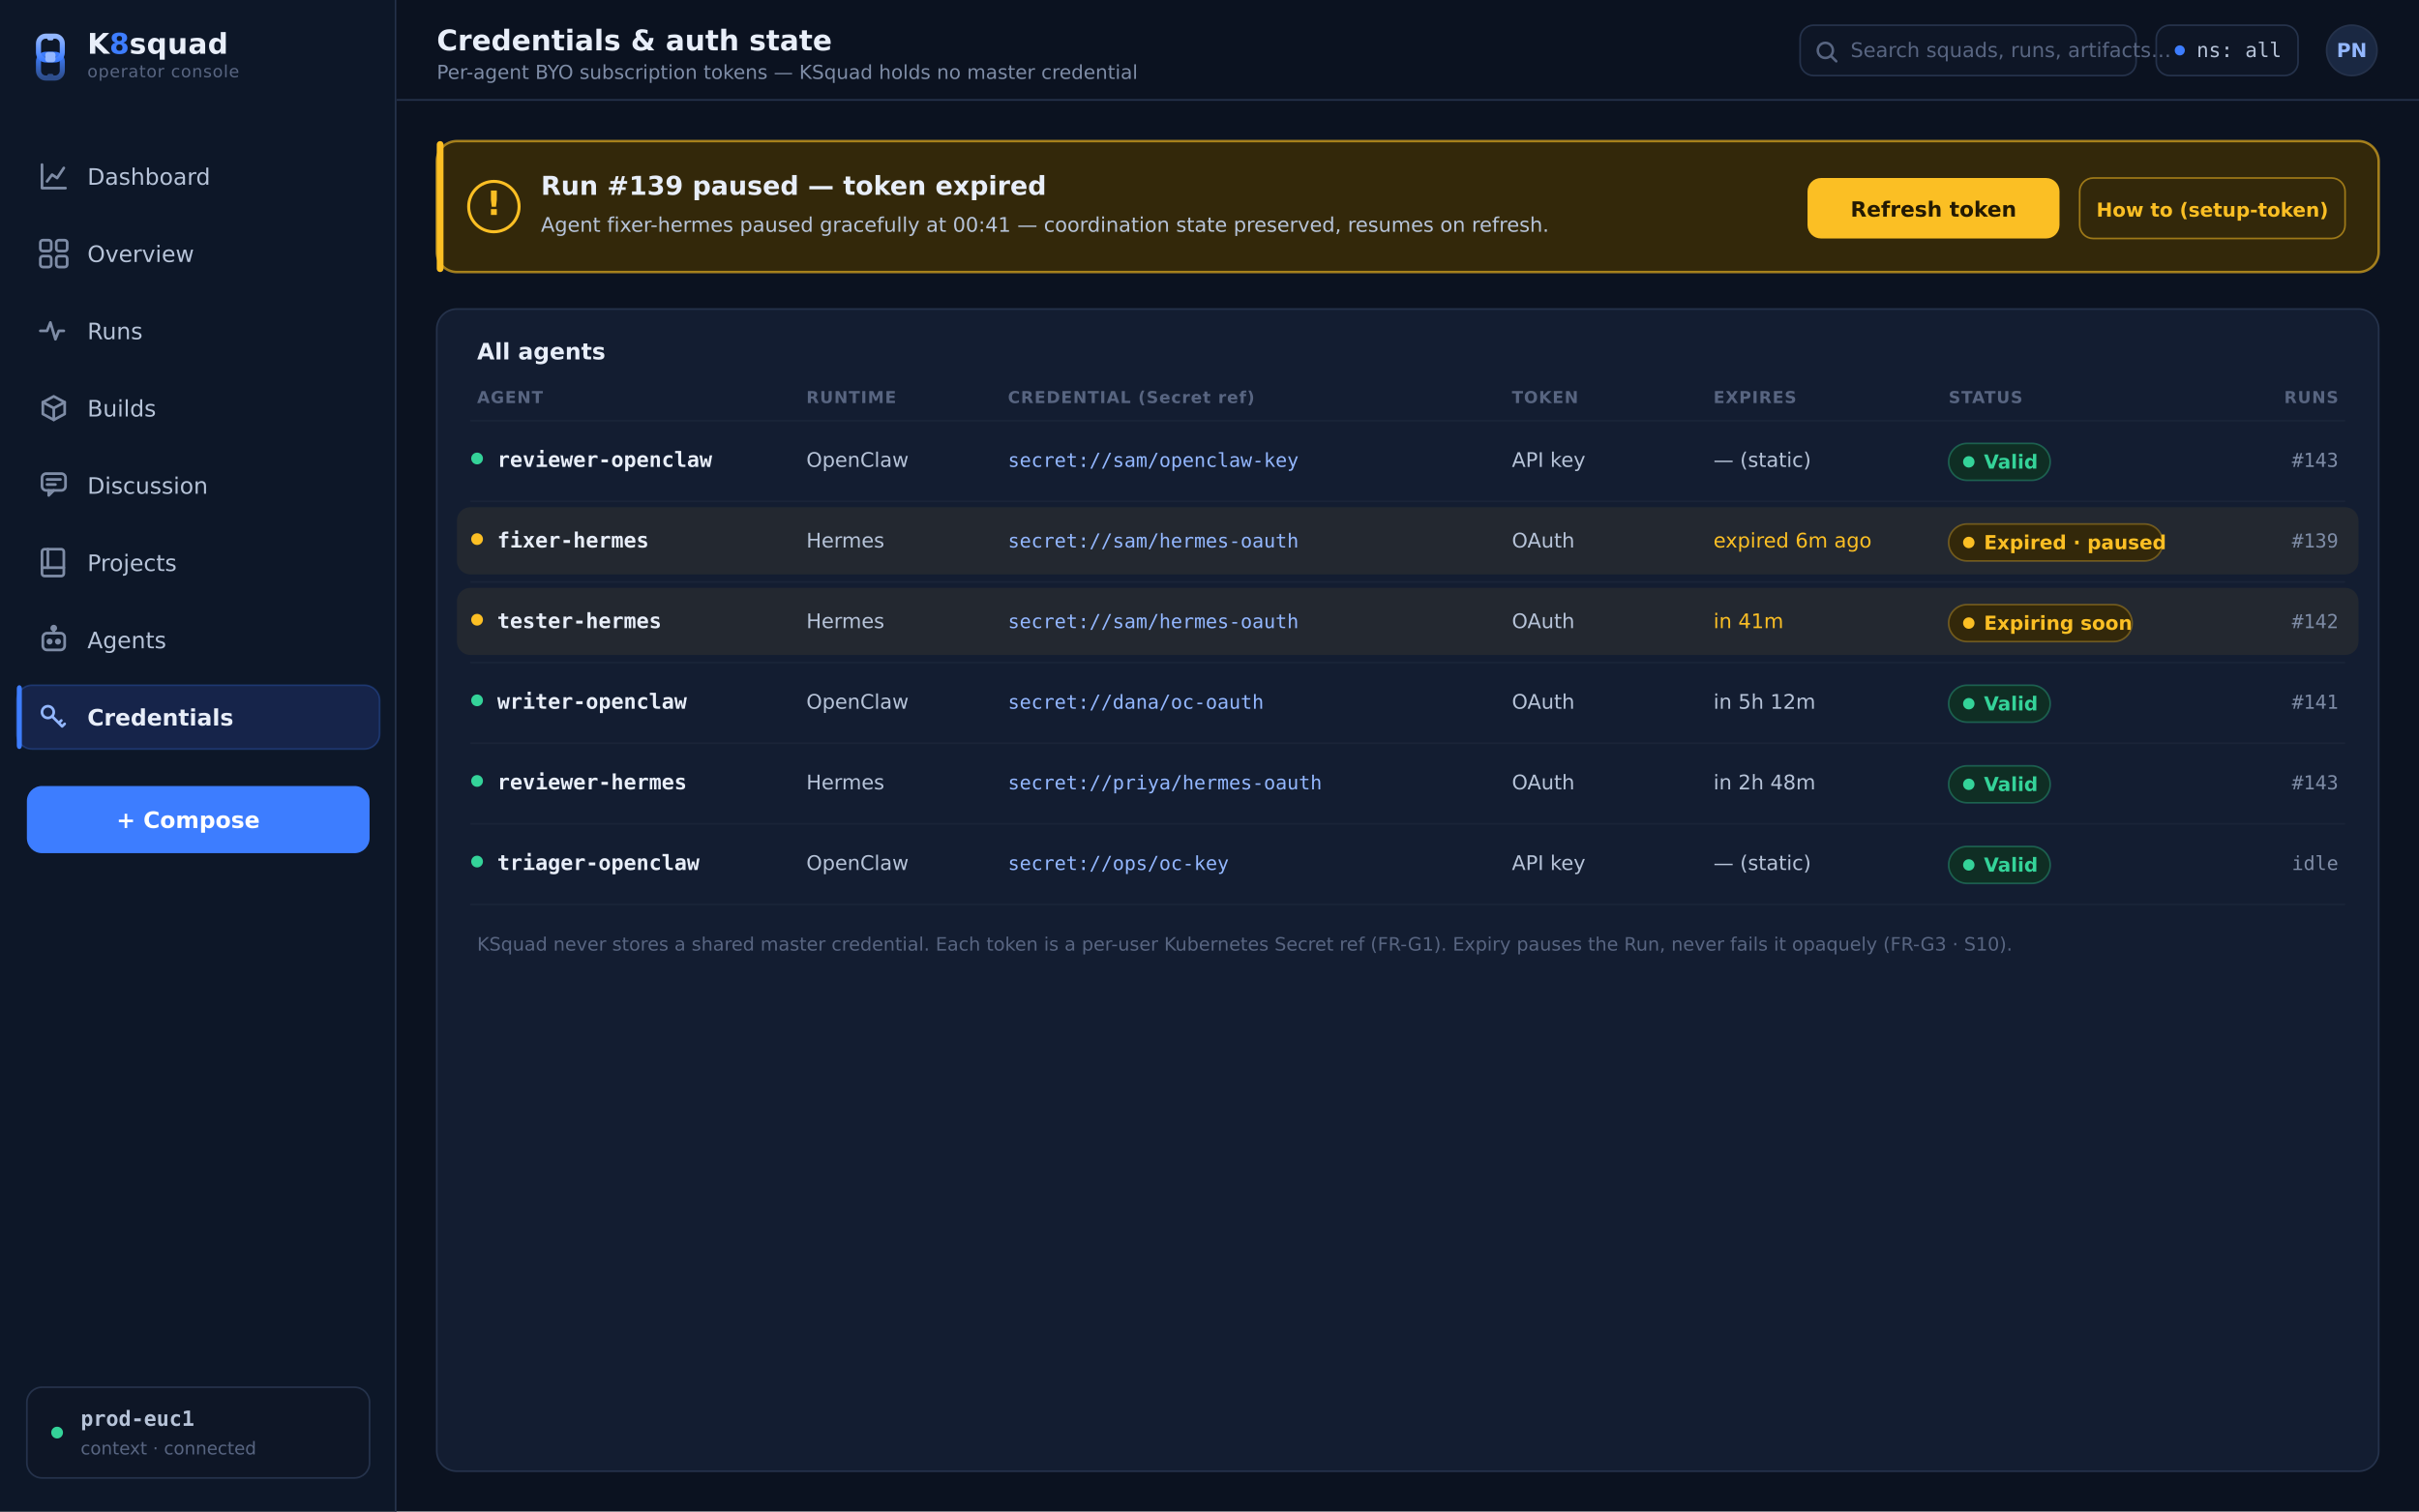
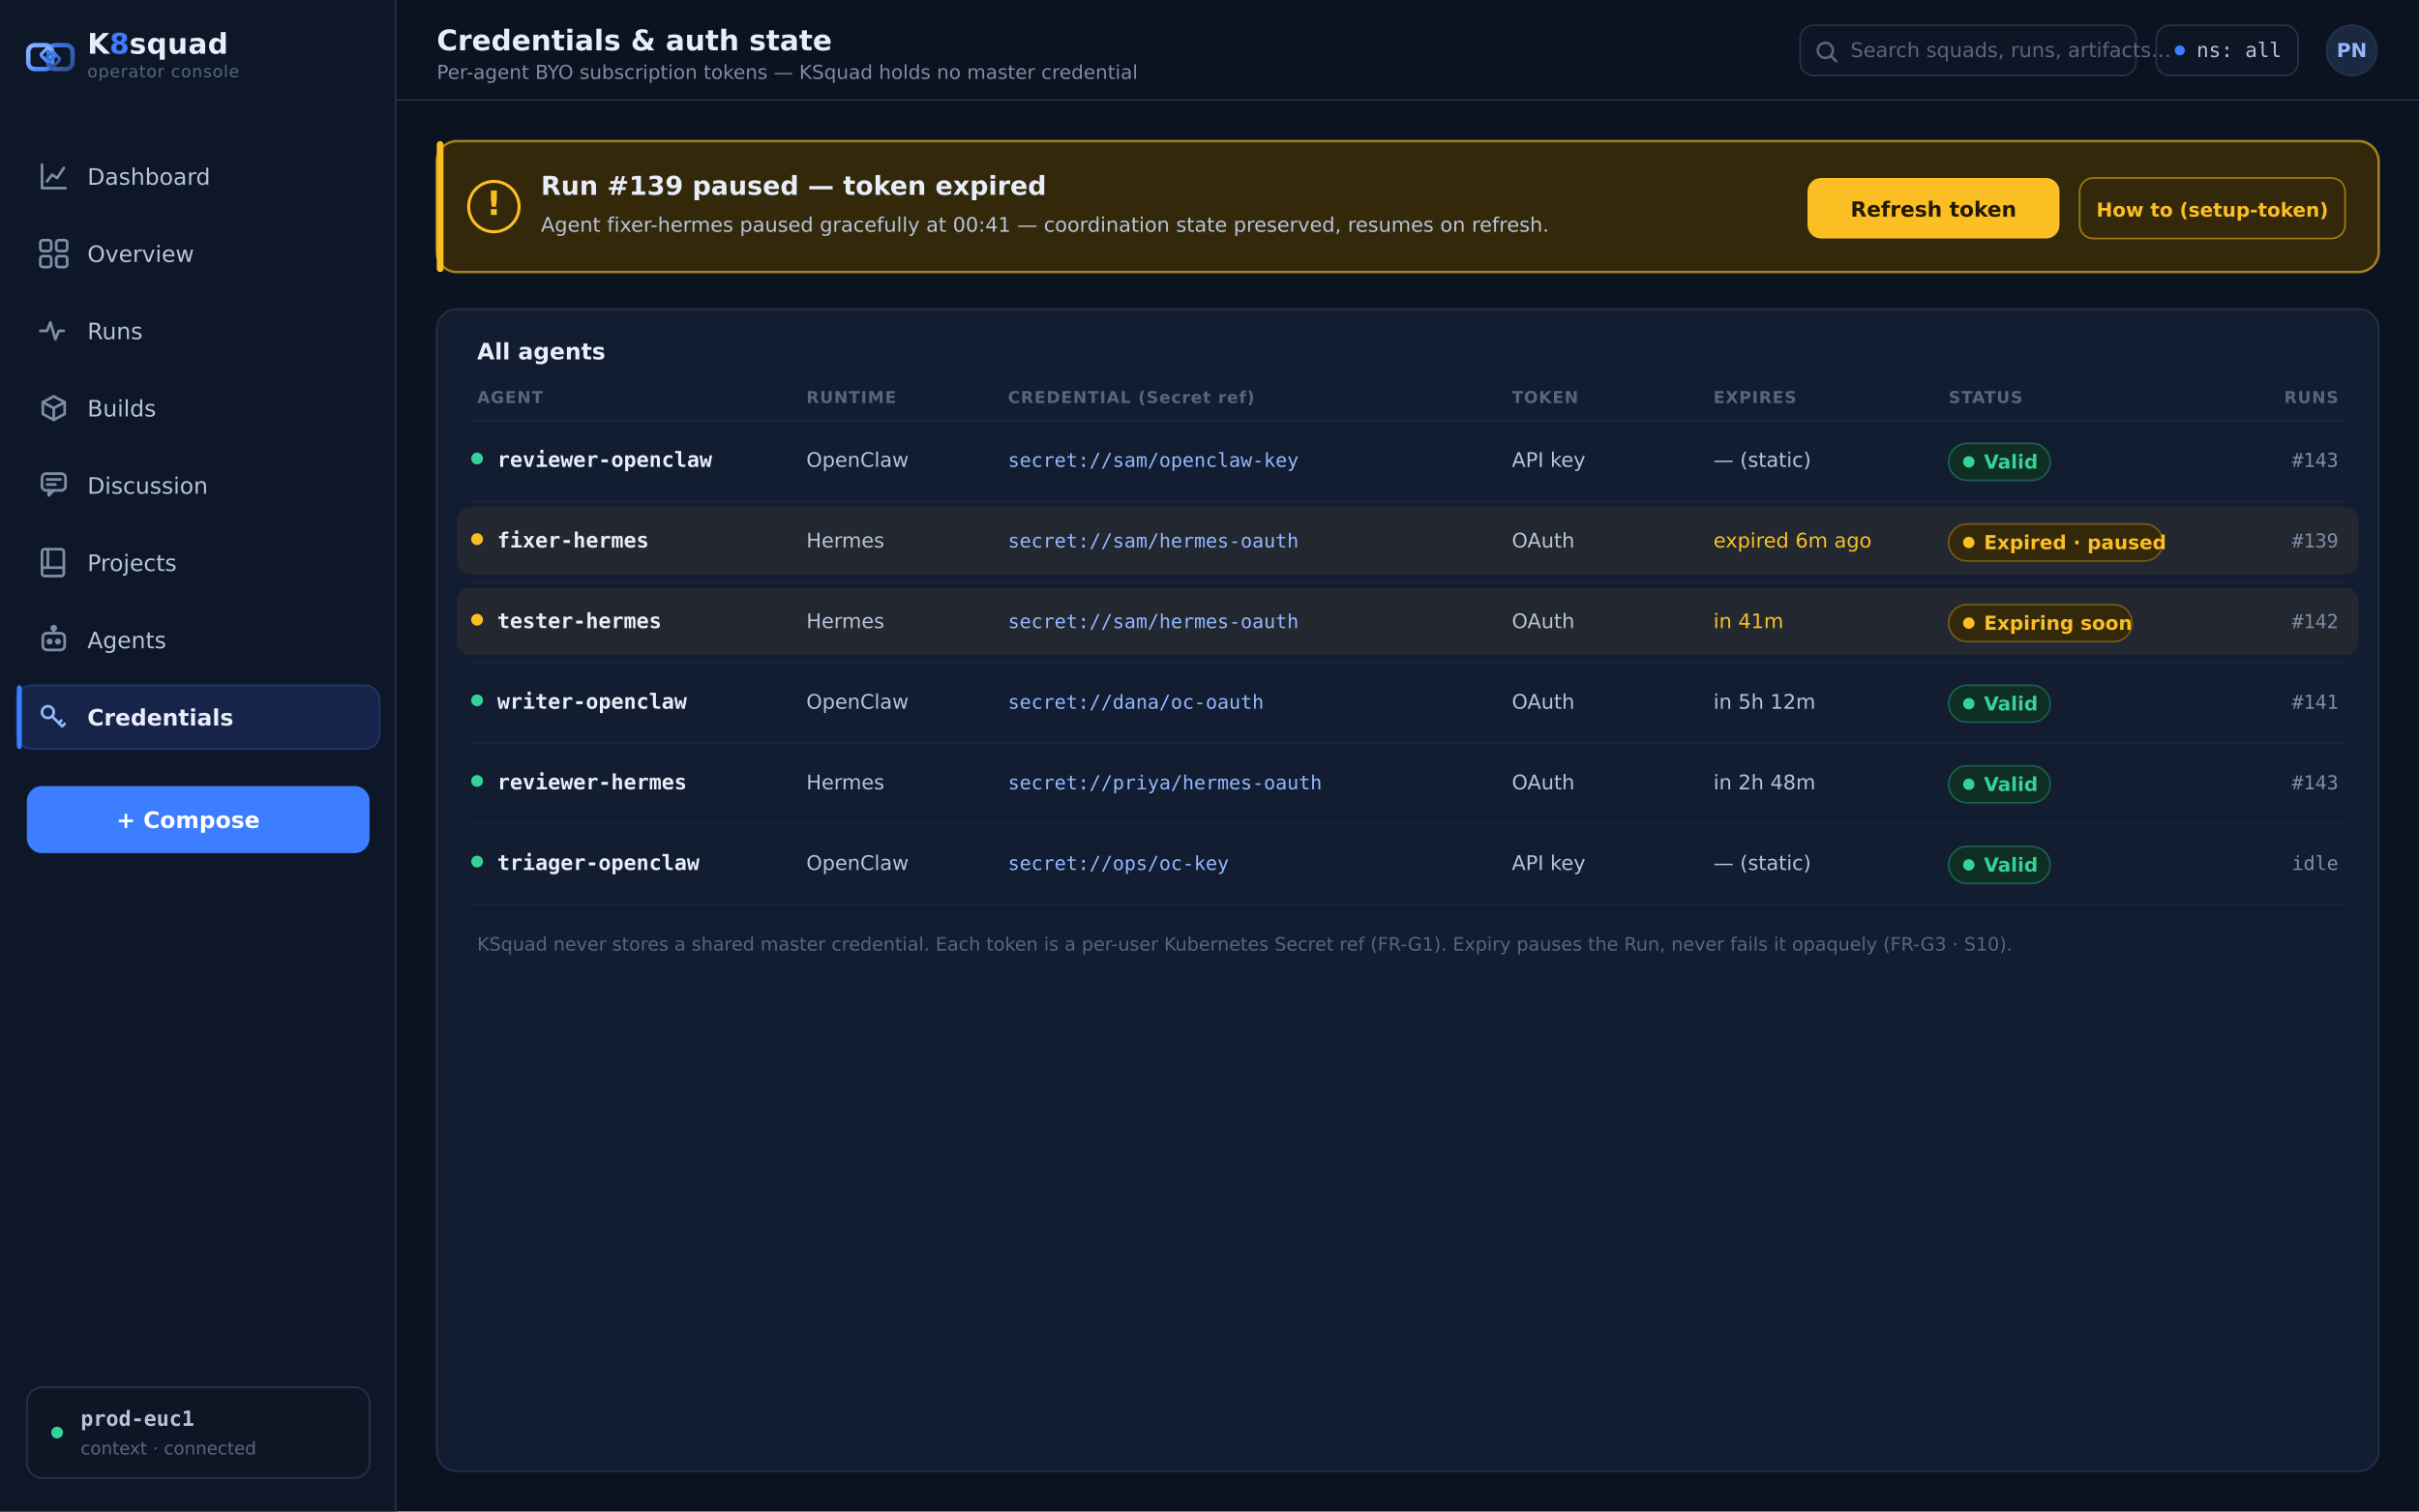
<svg xmlns="http://www.w3.org/2000/svg" width="1440" height="900" viewBox="0 0 1440 900" font-family="DejaVu Sans">
+   <defs>
+     <linearGradient id="odinL" x1="0" y1="0" x2="1" y2="1">
+       <stop offset="0" stop-color="#93B7FF" />
+       <stop offset="1" stop-color="#3D7DFF" />
+     </linearGradient>
+     <linearGradient id="odinR" x1="0" y1="0" x2="1" y2="1">
+       <stop offset="0" stop-color="#3D7DFF" />
+       <stop offset="1" stop-color="#2E4E8C" />
+     </linearGradient>
+     <clipPath id="odinCB">
+       <rect x="176" y="256" width="160" height="120" />
+     </clipPath>
+     <clipPath id="odinCK">
+       <rect x="166" y="256" width="180" height="120" />
+     </clipPath>
+   </defs>
  <defs>
    <linearGradient id="ringTop" x1="0" y1="0" x2="0" y2="1">
      <stop offset="0" stop-color="#93B7FF" />
      <stop offset="1" stop-color="#3D7DFF" />
    </linearGradient>
    <linearGradient id="ringBot" x1="0" y1="0" x2="0" y2="1">
      <stop offset="0" stop-color="#3D7DFF" />
      <stop offset="1" stop-color="#2E4E8C" />
    </linearGradient>
  </defs>
  <rect x="0" y="0" width="1440" height="900" rx="0" ry="0" fill="#0B1220" stroke="none" stroke-width="1" />
  <rect x="0" y="0" width="236" height="900" rx="0" ry="0" fill="#0D1728" stroke="none" stroke-width="1" />
  <rect x="235" y="0" width="1" height="900" rx="0" ry="0" fill="#25324B" stroke="none" stroke-width="1" />
  <g transform="translate(30,34) scale(0.33735) translate(-50,-50)">
-     <rect x="29" y="45" width="42" height="42" rx="13" fill="none" stroke="url(#ringBot)" stroke-width="9" />
-     <rect x="29" y="13" width="42" height="42" rx="13" fill="none" stroke="url(#ringTop)" stroke-width="9" />
-     <rect x="41" y="41" width="18" height="18" rx="5" fill="#93B7FF" />
-     <rect x="44.5" y="9.5" width="11" height="11" rx="3" fill="#93B7FF" />
-     <rect x="44.5" y="79.5" width="11" height="11" rx="3" fill="#2E4E8C" />
+     <g transform="scale(0.195313)">
+       <path d="M300,148 h96 a60,60 0 0 1 60,60 v96 a60,60 0 0 1 -60,60 h-96 a60,60 0 0 1 -60,-60 v-96 a60,60 0 0 1 60,-60 z" fill="none" stroke="url(#odinR)" stroke-width="40" stroke-linejoin="round" />
+       <path d="M116,148 h96 a60,60 0 0 1 60,60 v96 a60,60 0 0 1 -60,60 h-96 a60,60 0 0 1 -60,-60 v-96 a60,60 0 0 1 60,-60 z" fill="none" stroke="url(#odinL)" stroke-width="40" stroke-linejoin="round" />
+       <g clip-path="url(#odinCB)">
+         <path d="M300,148 h96 a60,60 0 0 1 60,60 v96 a60,60 0 0 1 -60,60 h-96 a60,60 0 0 1 -60,-60 v-96 a60,60 0 0 1 60,-60 z" fill="none" stroke="url(#odinR)" stroke-width="40" stroke-linejoin="round" />
+       </g>
+       <g transform="rotate(45 256 256)">
+         <path d="M196,206 h64 a18,18 0 0 1 18,18 v64 a18,18 0 0 1 -18,18 h-64 a18,18 0 0 1 -18,-18 v-64 a18,18 0 0 1 18,-18 z" fill="none" stroke="url(#odinL)" stroke-width="26" stroke-linejoin="round" />
+         <path d="M252,206 h64 a18,18 0 0 1 18,18 v64 a18,18 0 0 1 -18,18 h-64 a18,18 0 0 1 -18,-18 v-64 a18,18 0 0 1 18,-18 z" fill="none" stroke="url(#odinR)" stroke-width="26" stroke-linejoin="round" />
+         <g clip-path="url(#odinCK)">
+           <path d="M196,206 h64 a18,18 0 0 1 18,18 v64 a18,18 0 0 1 -18,18 h-64 a18,18 0 0 1 -18,-18 v-64 a18,18 0 0 1 18,-18 z" fill="none" stroke="url(#odinL)" stroke-width="26" stroke-linejoin="round" />
+         </g>
+         <rect x="230" y="230" width="52" height="52" rx="9" fill="#2E4E8C" />
+         <rect x="237" y="237" width="38" height="38" rx="7" fill="#4D8BFF" />
+       </g>
+     </g>
  </g>
  <text x="52" y="32" font-family="DejaVu Sans" font-size="17" fill="#E8EEF9" font-weight="700" text-anchor="start" letter-spacing="0.2">K<tspan fill="#3D7DFF">8</tspan>squad</text>
  <text x="52" y="46" font-family="DejaVu Sans" font-size="10" fill="#586581" font-weight="400" text-anchor="start" letter-spacing="0.4">operator console</text>
  <g fill="none" stroke="#7E8CA6" stroke-width="1.6" stroke-linecap="round" stroke-linejoin="round">
    <path d="M25 98 v14 h14" />
    <path d="M28 108 l3 -4 l3 2 l4 -6" />
  </g>
  <text x="52" y="110" font-family="DejaVu Sans" font-size="13.5" fill="#B6C3D8" font-weight="500" text-anchor="start">Dashboard</text>
  <g fill="none" stroke="#7E8CA6" stroke-width="1.6" stroke-linecap="round" stroke-linejoin="round">
    <rect x="24" y="143" width="6.5" height="6.5" rx="1.5" />
    <rect x="33.5" y="143" width="6.5" height="6.5" rx="1.5" />
    <rect x="24" y="152.5" width="6.5" height="6.5" rx="1.5" />
    <rect x="33.5" y="152.5" width="6.5" height="6.5" rx="1.5" />
  </g>
  <text x="52" y="156" font-family="DejaVu Sans" font-size="13.5" fill="#B6C3D8" font-weight="500" text-anchor="start">Overview</text>
  <g fill="none" stroke="#7E8CA6" stroke-width="1.6" stroke-linecap="round" stroke-linejoin="round">
    <path d="M24 197 h4 l2 -5 l3 10 l2 -5 h3" />
  </g>
  <text x="52" y="202" font-family="DejaVu Sans" font-size="13.5" fill="#B6C3D8" font-weight="500" text-anchor="start">Runs</text>
  <g fill="none" stroke="#7E8CA6" stroke-width="1.6" stroke-linecap="round" stroke-linejoin="round">
    <path d="M32 236 l6.5 3.5 v7 l-6.5 3.5 l-6.5 -3.5 v-7 z" />
    <path d="M25.5 239.5 l6.5 3.5 l6.5 -3.5" />
    <path d="M32 243 v7" />
  </g>
  <text x="52" y="248" font-family="DejaVu Sans" font-size="13.5" fill="#B6C3D8" font-weight="500" text-anchor="start">Builds</text>
  <g fill="none" stroke="#7E8CA6" stroke-width="1.6" stroke-linecap="round" stroke-linejoin="round">
    <rect x="25" y="282" width="14" height="10" rx="2.5" />
    <path d="M29 292 v3 l3 -3" />
    <path d="M28 285.5 h8 M28 288.5 h5" />
  </g>
  <text x="52" y="294" font-family="DejaVu Sans" font-size="13.5" fill="#B6C3D8" font-weight="500" text-anchor="start">Discussion</text>
  <g fill="none" stroke="#7E8CA6" stroke-width="1.6" stroke-linecap="round" stroke-linejoin="round">
    <rect x="25" y="327" width="13" height="16" rx="1.5" />
    <path d="M25 338 h13" />
    <path d="M28.5 327 v11" />
  </g>
  <text x="52" y="340" font-family="DejaVu Sans" font-size="13.5" fill="#B6C3D8" font-weight="500" text-anchor="start">Projects</text>
  <g fill="none" stroke="#7E8CA6" stroke-width="1.6" stroke-linecap="round" stroke-linejoin="round">
    <rect x="25.5" y="377" width="13" height="10" rx="2.5" />
    <path d="M32 374 v3" />
    <circle cx="32" cy="374" r="1.2" fill="#7E8CA6" />
    <circle cx="29.5" cy="382" r="1" fill="#7E8CA6" />
    <circle cx="34.5" cy="382" r="1" fill="#7E8CA6" />
  </g>
  <text x="52" y="386" font-family="DejaVu Sans" font-size="13.5" fill="#B6C3D8" font-weight="500" text-anchor="start">Agents</text>
  <rect x="10" y="408" width="216" height="38" rx="9" ry="9" fill="#16244A" stroke="#3D7DFF44" stroke-width="1" />
  <rect x="10" y="408" width="3" height="38" rx="2" ry="2" fill="#3D7DFF" stroke="none" stroke-width="1" />
  <g fill="none" stroke="#93B7FF" stroke-width="1.6" stroke-linecap="round" stroke-linejoin="round">
    <circle cx="28.5" cy="424" r="3.5" />
    <path d="M31 426.5 l6 6 M35 430.5 l1.5 -1.5 M37 432.5 l1.5 -1.5" />
  </g>
  <text x="52" y="432" font-family="DejaVu Sans" font-size="13.5" fill="#E8EEF9" font-weight="600" text-anchor="start">Credentials</text>
  <rect x="16" y="468" width="204" height="40" rx="9" ry="9" fill="#3D7DFF" stroke="none" stroke-width="1" />
  <text x="112" y="493" font-family="DejaVu Sans" font-size="13.5" fill="#fff" font-weight="600" text-anchor="middle">+  Compose</text>
  <rect x="16" y="826" width="204" height="54" rx="9" ry="9" fill="#0E1626" stroke="#25324B" stroke-width="1" />
  <circle cx="34" cy="853" r="3.5" fill="#34D399" />
  <text x="48" y="849" font-family="DejaVu Sans Mono" font-size="12.5" fill="#B6C3D8" font-weight="600" text-anchor="start">prod-euc1</text>
  <text x="48" y="866" font-family="DejaVu Sans" font-size="10.5" fill="#586581" font-weight="400" text-anchor="start">context · connected</text>
  <rect x="236" y="0" width="1204" height="60" rx="0" ry="0" fill="#0B1220" stroke="none" stroke-width="1" />
  <rect x="236" y="59" width="1204" height="1" rx="0" ry="0" fill="#25324B" stroke="none" stroke-width="1" />
  <text x="260" y="30" font-family="DejaVu Sans" font-size="17" fill="#E8EEF9" font-weight="700" text-anchor="start">Credentials &amp; auth state</text>
  <text x="260" y="47" font-family="DejaVu Sans" font-size="11.5" fill="#7E8CA6" font-weight="400" text-anchor="start">Per-agent BYO subscription tokens — KSquad holds no master credential</text>
  <circle cx="1400" cy="30" r="15" fill="#1A2842" stroke="#25324B" />
  <text x="1400" y="34" font-family="DejaVu Sans" font-size="11.5" fill="#93B7FF" font-weight="700" text-anchor="middle">PN</text>
  <rect x="1283.6" y="15" width="84.4" height="30" rx="8" ry="8" fill="#0E1626" stroke="#25324B" stroke-width="1" />
  <circle cx="1297.6" cy="30" r="3" fill="#3D7DFF" />
  <text x="1307.6" y="34" font-family="DejaVu Sans Mono" font-size="12" fill="#B6C3D8" font-weight="400" text-anchor="start">ns: all</text>
  <rect x="1071.6" y="15" width="200" height="30" rx="8" ry="8" fill="#0E1626" stroke="#25324B" stroke-width="1" />
  <circle cx="1086.6" cy="30" r="4.5" fill="none" stroke="#586581" stroke-width="1.5" />
  <path d="M1090.1 33.5 l3 3" stroke="#586581" stroke-width="1.5" stroke-linecap="round" />
  <text x="1101.6" y="34" font-family="DejaVu Sans" font-size="12" fill="#586581" font-weight="400" text-anchor="start">Search squads, runs, artifacts…</text>
  <rect x="260" y="84" width="1156" height="78" rx="12" ry="12" fill="#33280A" stroke="#FBBF2499" stroke-width="1.5" />
  <rect x="260" y="84" width="4" height="78" rx="2" ry="2" fill="#FBBF24" stroke="none" stroke-width="1" />
  <circle cx="294" cy="123" r="15" fill="none" stroke="#FBBF24" stroke-width="1.8" />
  <text x="294" y="128" font-family="DejaVu Sans" font-size="20" fill="#FBBF24" font-weight="700" text-anchor="middle">!</text>
  <text x="322" y="116" font-family="DejaVu Sans" font-size="15.5" fill="#E8EEF9" font-weight="700" text-anchor="start">Run #139 paused — token expired</text>
  <text x="322" y="138" font-family="DejaVu Sans" font-size="12" fill="#B6C3D8" font-weight="400" text-anchor="start">Agent  fixer-hermes  paused gracefully at 00:41 — coordination state preserved, resumes on refresh.</text>
  <rect x="1076" y="106" width="150" height="36" rx="8" ry="8" fill="#FBBF24" stroke="none" stroke-width="1" />
  <text x="1151" y="129" font-family="DejaVu Sans" font-size="12.5" fill="#241a03" font-weight="700" text-anchor="middle">Refresh token</text>
  <rect x="1238" y="106" width="158" height="36" rx="8" ry="8" fill="none" stroke="#FBBF2488" stroke-width="1" />
  <text x="1317" y="129" font-family="DejaVu Sans" font-size="11.5" fill="#FBBF24" font-weight="600" text-anchor="middle">How to (setup-token)</text>
  <rect x="260" y="184" width="1156" height="692" rx="12" ry="12" fill="#131D31" stroke="#25324B" stroke-width="1" />
  <text x="284" y="214" font-family="DejaVu Sans" font-size="13.5" fill="#E8EEF9" font-weight="700" text-anchor="start">All agents</text>
  <text x="284" y="240" font-family="DejaVu Sans" font-size="9.8" fill="#586581" font-weight="600" text-anchor="start" letter-spacing="0.5">AGENT</text>
  <text x="480" y="240" font-family="DejaVu Sans" font-size="9.8" fill="#586581" font-weight="600" text-anchor="start" letter-spacing="0.5">RUNTIME</text>
  <text x="600" y="240" font-family="DejaVu Sans" font-size="9.8" fill="#586581" font-weight="600" text-anchor="start" letter-spacing="0.5">CREDENTIAL (Secret ref)</text>
  <text x="900" y="240" font-family="DejaVu Sans" font-size="9.8" fill="#586581" font-weight="600" text-anchor="start" letter-spacing="0.5">TOKEN</text>
  <text x="1020" y="240" font-family="DejaVu Sans" font-size="9.8" fill="#586581" font-weight="600" text-anchor="start" letter-spacing="0.5">EXPIRES</text>
  <text x="1160" y="240" font-family="DejaVu Sans" font-size="9.8" fill="#586581" font-weight="600" text-anchor="start" letter-spacing="0.5">STATUS</text>
  <text x="1392" y="240" font-family="DejaVu Sans" font-size="9.8" fill="#586581" font-weight="600" text-anchor="end" letter-spacing="0.5">RUNS</text>
  <rect x="280" y="250" width="1116" height="1" rx="0" ry="0" fill="#1A2438" stroke="none" stroke-width="1" />
  <circle cx="284" cy="273" r="3.5" fill="#34D399" />
  <text x="296" y="278" font-family="DejaVu Sans Mono" font-size="12.5" fill="#E8EEF9" font-weight="600" text-anchor="start">reviewer-openclaw</text>
  <text x="480" y="278" font-family="DejaVu Sans" font-size="12" fill="#B6C3D8" font-weight="400" text-anchor="start">OpenClaw</text>
  <text x="600" y="278" font-family="DejaVu Sans Mono" font-size="11.5" fill="#93B7FF" font-weight="400" text-anchor="start">secret://sam/openclaw-key</text>
  <text x="900" y="278" font-family="DejaVu Sans" font-size="12" fill="#B6C3D8" font-weight="400" text-anchor="start">API key</text>
  <text x="1020" y="278" font-family="DejaVu Sans" font-size="12" fill="#B6C3D8" font-weight="400" text-anchor="start">— (static)</text>
  <rect x="1160" y="264" width="60.475" height="22" rx="11" ry="11" fill="#0F2E24" stroke="#34D39955" stroke-width="1" />
  <circle cx="1172" cy="275" r="3.4" fill="#34D399" />
  <text x="1181" y="279" font-family="DejaVu Sans" font-size="11.5" fill="#34D399" font-weight="600" text-anchor="start">Valid</text>
  <text x="1392" y="278" font-family="DejaVu Sans Mono" font-size="11.5" fill="#7E8CA6" font-weight="400" text-anchor="end">#143</text>
  <rect x="280" y="298" width="1116" height="1" rx="0" ry="0" fill="#1A2438" stroke="none" stroke-width="1" />
  <rect x="272" y="302" width="1132" height="40" rx="8" ry="8" fill="#FBBF2412" stroke="none" stroke-width="1" />
  <circle cx="284" cy="321" r="3.5" fill="#FBBF24" />
  <text x="296" y="326" font-family="DejaVu Sans Mono" font-size="12.5" fill="#E8EEF9" font-weight="600" text-anchor="start">fixer-hermes</text>
  <text x="480" y="326" font-family="DejaVu Sans" font-size="12" fill="#B6C3D8" font-weight="400" text-anchor="start">Hermes</text>
  <text x="600" y="326" font-family="DejaVu Sans Mono" font-size="11.5" fill="#93B7FF" font-weight="400" text-anchor="start">secret://sam/hermes-oauth</text>
  <text x="900" y="326" font-family="DejaVu Sans" font-size="12" fill="#B6C3D8" font-weight="400" text-anchor="start">OAuth</text>
  <text x="1020" y="326" font-family="DejaVu Sans" font-size="12" fill="#FBBF24" font-weight="400" text-anchor="start">expired 6m ago</text>
  <rect x="1160" y="312" width="127.52" height="22" rx="11" ry="11" fill="#33280A" stroke="#FBBF2455" stroke-width="1" />
  <circle cx="1172" cy="323" r="3.4" fill="#FBBF24" />
  <text x="1181" y="327" font-family="DejaVu Sans" font-size="11.5" fill="#FBBF24" font-weight="600" text-anchor="start">Expired · paused</text>
  <text x="1392" y="326" font-family="DejaVu Sans Mono" font-size="11.5" fill="#7E8CA6" font-weight="400" text-anchor="end">#139</text>
  <rect x="280" y="346" width="1116" height="1" rx="0" ry="0" fill="#1A2438" stroke="none" stroke-width="1" />
  <rect x="272" y="350" width="1132" height="40" rx="8" ry="8" fill="#FBBF2412" stroke="none" stroke-width="1" />
  <circle cx="284" cy="369" r="3.5" fill="#FBBF24" />
  <text x="296" y="374" font-family="DejaVu Sans Mono" font-size="12.5" fill="#E8EEF9" font-weight="600" text-anchor="start">tester-hermes</text>
  <text x="480" y="374" font-family="DejaVu Sans" font-size="12" fill="#B6C3D8" font-weight="400" text-anchor="start">Hermes</text>
  <text x="600" y="374" font-family="DejaVu Sans Mono" font-size="11.5" fill="#93B7FF" font-weight="400" text-anchor="start">secret://sam/hermes-oauth</text>
  <text x="900" y="374" font-family="DejaVu Sans" font-size="12" fill="#B6C3D8" font-weight="400" text-anchor="start">OAuth</text>
  <text x="1020" y="374" font-family="DejaVu Sans" font-size="12" fill="#FBBF24" font-weight="400" text-anchor="start">in 41m</text>
  <rect x="1160" y="360" width="109.235" height="22" rx="11" ry="11" fill="#33280A" stroke="#FBBF2455" stroke-width="1" />
  <circle cx="1172" cy="371" r="3.4" fill="#FBBF24" />
  <text x="1181" y="375" font-family="DejaVu Sans" font-size="11.5" fill="#FBBF24" font-weight="600" text-anchor="start">Expiring soon</text>
  <text x="1392" y="374" font-family="DejaVu Sans Mono" font-size="11.5" fill="#7E8CA6" font-weight="400" text-anchor="end">#142</text>
  <rect x="280" y="394" width="1116" height="1" rx="0" ry="0" fill="#1A2438" stroke="none" stroke-width="1" />
  <circle cx="284" cy="417" r="3.5" fill="#34D399" />
  <text x="296" y="422" font-family="DejaVu Sans Mono" font-size="12.5" fill="#E8EEF9" font-weight="600" text-anchor="start">writer-openclaw</text>
  <text x="480" y="422" font-family="DejaVu Sans" font-size="12" fill="#B6C3D8" font-weight="400" text-anchor="start">OpenClaw</text>
  <text x="600" y="422" font-family="DejaVu Sans Mono" font-size="11.5" fill="#93B7FF" font-weight="400" text-anchor="start">secret://dana/oc-oauth</text>
  <text x="900" y="422" font-family="DejaVu Sans" font-size="12" fill="#B6C3D8" font-weight="400" text-anchor="start">OAuth</text>
  <text x="1020" y="422" font-family="DejaVu Sans" font-size="12" fill="#B6C3D8" font-weight="400" text-anchor="start">in 5h 12m</text>
  <rect x="1160" y="408" width="60.475" height="22" rx="11" ry="11" fill="#0F2E24" stroke="#34D39955" stroke-width="1" />
  <circle cx="1172" cy="419" r="3.4" fill="#34D399" />
  <text x="1181" y="423" font-family="DejaVu Sans" font-size="11.5" fill="#34D399" font-weight="600" text-anchor="start">Valid</text>
  <text x="1392" y="422" font-family="DejaVu Sans Mono" font-size="11.5" fill="#7E8CA6" font-weight="400" text-anchor="end">#141</text>
  <rect x="280" y="442" width="1116" height="1" rx="0" ry="0" fill="#1A2438" stroke="none" stroke-width="1" />
  <circle cx="284" cy="465" r="3.5" fill="#34D399" />
  <text x="296" y="470" font-family="DejaVu Sans Mono" font-size="12.5" fill="#E8EEF9" font-weight="600" text-anchor="start">reviewer-hermes</text>
  <text x="480" y="470" font-family="DejaVu Sans" font-size="12" fill="#B6C3D8" font-weight="400" text-anchor="start">Hermes</text>
  <text x="600" y="470" font-family="DejaVu Sans Mono" font-size="11.5" fill="#93B7FF" font-weight="400" text-anchor="start">secret://priya/hermes-oauth</text>
  <text x="900" y="470" font-family="DejaVu Sans" font-size="12" fill="#B6C3D8" font-weight="400" text-anchor="start">OAuth</text>
  <text x="1020" y="470" font-family="DejaVu Sans" font-size="12" fill="#B6C3D8" font-weight="400" text-anchor="start">in 2h 48m</text>
  <rect x="1160" y="456" width="60.475" height="22" rx="11" ry="11" fill="#0F2E24" stroke="#34D39955" stroke-width="1" />
  <circle cx="1172" cy="467" r="3.4" fill="#34D399" />
  <text x="1181" y="471" font-family="DejaVu Sans" font-size="11.5" fill="#34D399" font-weight="600" text-anchor="start">Valid</text>
  <text x="1392" y="470" font-family="DejaVu Sans Mono" font-size="11.5" fill="#7E8CA6" font-weight="400" text-anchor="end">#143</text>
  <rect x="280" y="490" width="1116" height="1" rx="0" ry="0" fill="#1A2438" stroke="none" stroke-width="1" />
  <circle cx="284" cy="513" r="3.5" fill="#34D399" />
  <text x="296" y="518" font-family="DejaVu Sans Mono" font-size="12.5" fill="#E8EEF9" font-weight="600" text-anchor="start">triager-openclaw</text>
  <text x="480" y="518" font-family="DejaVu Sans" font-size="12" fill="#B6C3D8" font-weight="400" text-anchor="start">OpenClaw</text>
  <text x="600" y="518" font-family="DejaVu Sans Mono" font-size="11.5" fill="#93B7FF" font-weight="400" text-anchor="start">secret://ops/oc-key</text>
  <text x="900" y="518" font-family="DejaVu Sans" font-size="12" fill="#B6C3D8" font-weight="400" text-anchor="start">API key</text>
  <text x="1020" y="518" font-family="DejaVu Sans" font-size="12" fill="#B6C3D8" font-weight="400" text-anchor="start">— (static)</text>
  <rect x="1160" y="504" width="60.475" height="22" rx="11" ry="11" fill="#0F2E24" stroke="#34D39955" stroke-width="1" />
  <circle cx="1172" cy="515" r="3.4" fill="#34D399" />
  <text x="1181" y="519" font-family="DejaVu Sans" font-size="11.5" fill="#34D399" font-weight="600" text-anchor="start">Valid</text>
  <text x="1392" y="518" font-family="DejaVu Sans Mono" font-size="11.5" fill="#7E8CA6" font-weight="400" text-anchor="end">idle</text>
  <rect x="280" y="538" width="1116" height="1" rx="0" ry="0" fill="#1A2438" stroke="none" stroke-width="1" />
  <text x="284" y="566" font-family="DejaVu Sans" font-size="11" fill="#586581" font-weight="400" text-anchor="start">KSquad never stores a shared master credential. Each token is a per-user Kubernetes Secret ref (FR-G1). Expiry pauses the Run, never fails it opaquely (FR-G3 · S10).</text>
</svg>
